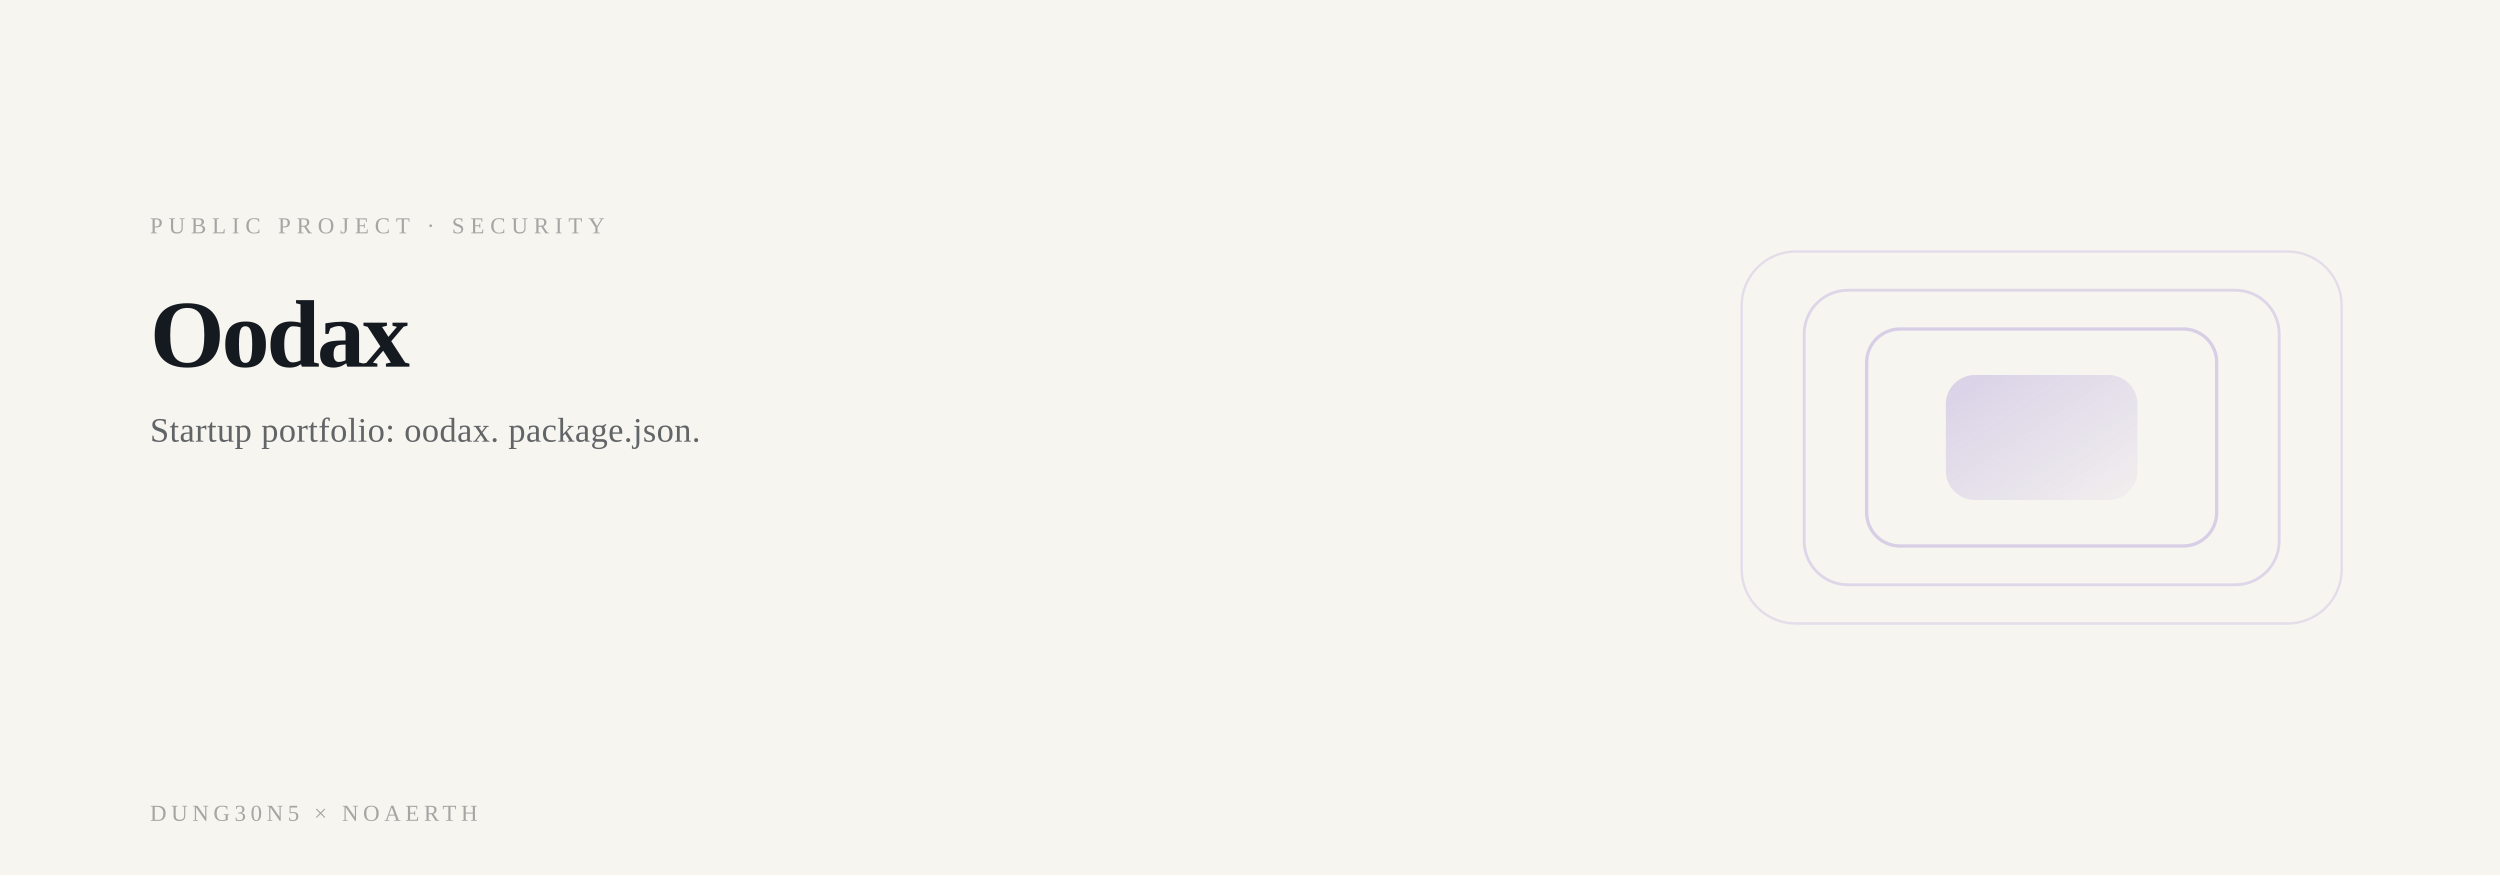
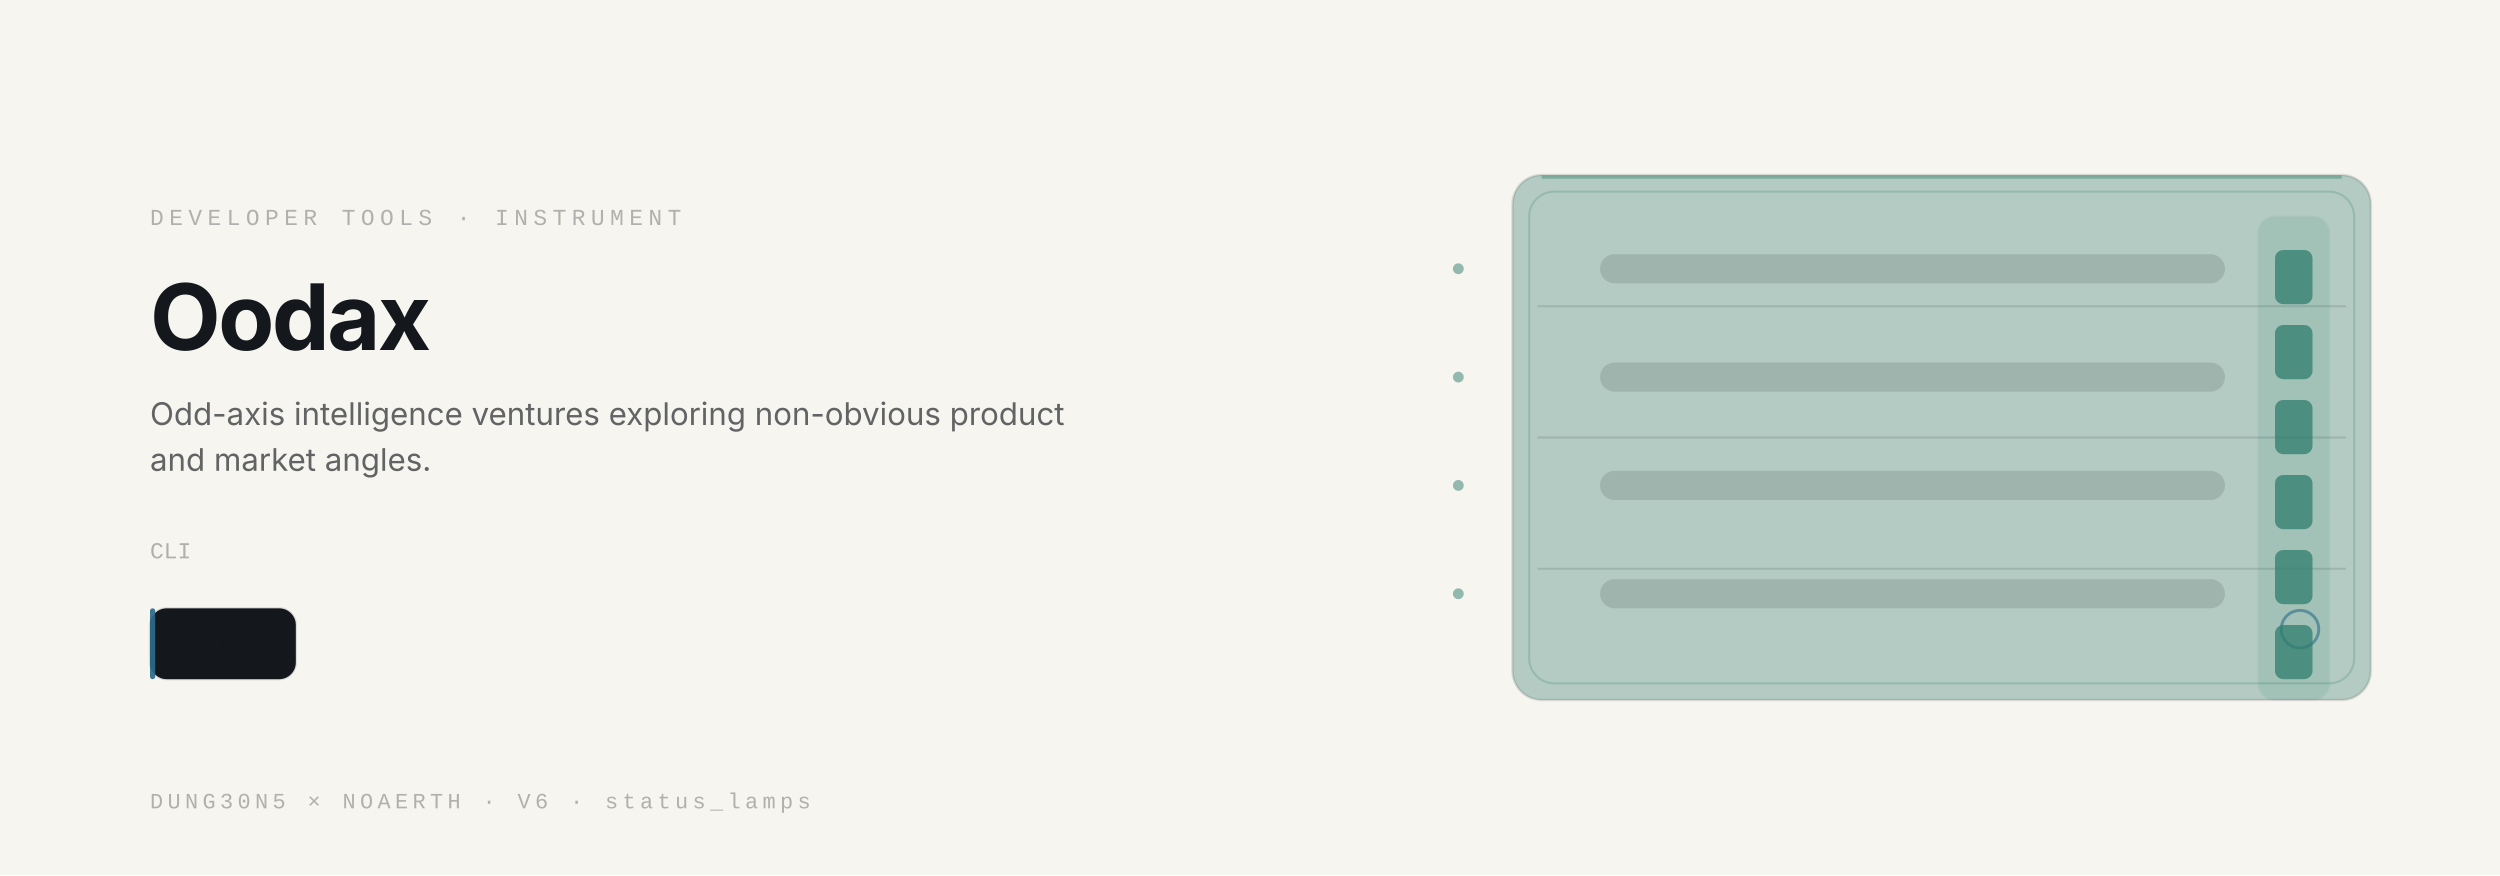
- <svg xmlns="http://www.w3.org/2000/svg" viewBox="0 0 1200 420" width="1200" height="420" role="img" aria-label="Oodax: nested policy frames with a visible boundary edge. Motion depicts policy surfaces assemble into a readable security posture.">
-   <defs>
-     <linearGradient id="hero-oodax-light-a" x1="0" y1="0" x2="1" y2="1">
-       <stop offset="0" stop-color="#9d8bd6" stop-opacity="0.85" />
-       <stop offset="1" stop-color="#9d8bd6" stop-opacity="0.15" />
-     </linearGradient>
-   </defs>
+ <svg xmlns="http://www.w3.org/2000/svg" viewBox="0 0 1200 420" width="1200" height="420" role="img" aria-label="Oodax: a cursor runs this project's real commands and output resolves">
  <rect width="1200" height="420" fill="#f7f5f0" />
-   <rect x="896" y="157.92" width="168" height="104.16" rx="16" fill="none" stroke="#9d8bd6" stroke-width="1.60" opacity="0.36" />
-   <rect x="866" y="139.32" width="228" height="141.36" rx="21" fill="none" stroke="#9d8bd6" stroke-width="1.38" opacity="0.29" />
-   <rect x="836" y="120.72" width="288" height="178.56" rx="26" fill="none" stroke="#9d8bd6" stroke-width="1.16" opacity="0.23" />
-   <rect x="934" y="180" width="92" height="60" rx="14" fill="url(#hero-oodax-light-a)" opacity="0.40" />
-   <text x="72" y="112" fill="#141a205c" font-size="11" letter-spacing="2.8">PUBLIC PROJECT · SECURITY</text>
-   <text x="72" y="176" fill="#141a20" font-size="46" font-weight="660" letter-spacing="-1.4">Oodax</text>
-   <text x="72" y="212" fill="#141a20a8" font-size="16.5" letter-spacing="0.2">Startup portfolio: oodax. package.json.</text>
-   <rect x="72" y="266" width="106" height="40" rx="9" fill="#141a20" fill-opacity="0.05" stroke="#f4efe424" stroke-width="1.1" opacity="0">
-     <animate attributeName="opacity" from="0" to="1" dur="0.5s" begin="0.50s" fill="freeze" />
-   </rect>
-   <rect x="72" y="266" width="2.5" height="40" rx="1.2" fill="#9d8bd6" opacity="0">
-     <animate attributeName="opacity" from="0" to="0.9" dur="0.5s" begin="0.50s" fill="freeze" />
-   </rect>
-   <text x="125" y="291" fill="#141a20" font-size="11.5" text-anchor="middle" font-family="ui-monospace,SFMono-Regular,Menlo,monospace" opacity="0">policy<animate attributeName="opacity" from="0" to="1" dur="0.5s" begin="0.65s" fill="freeze" />
-   </text>
-   <rect x="194" y="266" width="106" height="40" rx="9" fill="#141a20" fill-opacity="0.05" stroke="#f4efe424" stroke-width="1.1" opacity="0">
-     <animate attributeName="opacity" from="0" to="1" dur="0.5s" begin="1.00s" fill="freeze" />
-   </rect>
-   <rect x="194" y="266" width="2.5" height="40" rx="1.2" fill="#9d8bd6" opacity="0">
-     <animate attributeName="opacity" from="0" to="0.9" dur="0.5s" begin="1.00s" fill="freeze" />
-   </rect>
-   <text x="247" y="291" fill="#141a20" font-size="11.5" text-anchor="middle" font-family="ui-monospace,SFMono-Regular,Menlo,monospace" opacity="0">control<animate attributeName="opacity" from="0" to="1" dur="0.5s" begin="1.15s" fill="freeze" />
-   </text>
-   <rect x="316" y="266" width="106" height="40" rx="9" fill="#141a20" fill-opacity="0.05" stroke="#f4efe424" stroke-width="1.1" opacity="0">
-     <animate attributeName="opacity" from="0" to="1" dur="0.5s" begin="1.50s" fill="freeze" />
-   </rect>
-   <rect x="316" y="266" width="2.5" height="40" rx="1.2" fill="#e7c27a" opacity="0">
-     <animate attributeName="opacity" from="0" to="0.9" dur="0.5s" begin="1.50s" fill="freeze" />
-   </rect>
-   <text x="369" y="291" fill="#141a20" font-size="11.5" text-anchor="middle" font-family="ui-monospace,SFMono-Regular,Menlo,monospace" opacity="0">evidence<animate attributeName="opacity" from="0" to="1" dur="0.5s" begin="1.65s" fill="freeze" />
-   </text>
-   <text x="72" y="394" fill="#141a205c" font-size="11" letter-spacing="2.2">DUNG30N5 × NOAERTH</text>
+   <text x="72" y="108" font-family="ui-monospace, SFMono-Regular, Menlo, Monaco, Consolas, 'Liberation Mono', monospace" font-size="11" letter-spacing="2.6" fill="#14171c4f">DEVELOPER TOOLS · INSTRUMENT</text>
+   <text x="72" y="168" font-family="-apple-system, BlinkMacSystemFont, 'Segoe UI', Inter, Helvetica, Arial, sans-serif" font-size="44" font-weight="660" letter-spacing="-1.2" fill="#14171c">Oodax</text>
+   <text x="72" y="204" font-family="-apple-system, BlinkMacSystemFont, 'Segoe UI', Inter, Helvetica, Arial, sans-serif" font-size="15" fill="#14171ca8">Odd-axis intelligence ventures exploring non-obvious product</text>
+   <text x="72" y="226" font-family="-apple-system, BlinkMacSystemFont, 'Segoe UI', Inter, Helvetica, Arial, sans-serif" font-size="15" fill="#14171ca8">and market angles.</text>
+   <text x="72" y="268" font-family="ui-monospace, SFMono-Regular, Menlo, Monaco, Consolas, 'Liberation Mono', monospace" font-size="11" fill="#14171c4f">CLI</text>
+   <rect x="72.0" y="292.0" width="70.0" height="34.0" rx="8" fill="#14171c" stroke="#14171c1f" stroke-width="1.1" />
+   <rect x="72.0" y="292.0" width="2.5" height="34.0" rx="1.2" fill="#2b6a8c" opacity="0.92" />
+   <text x="107.0" y="314" font-family="ui-monospace, SFMono-Regular, Menlo, Monaco, Consolas, 'Liberation Mono', monospace" font-size="11" fill="#14171c" fill-opacity="0.82" text-anchor="middle">cli</text>
+   <rect x="726.0" y="84.0" width="412.0" height="252.0" rx="14" fill="#2f7d6c" fill-opacity="0.34" />
+   <line x1="740.0" y1="85.0" x2="1124.0" y2="85.0" stroke="#2f7d6c" stroke-width="1.6" opacity="0.4" />
+   <rect x="726.0" y="84.0" width="412.0" height="252.0" rx="14" fill="none" stroke="#14171c1f" stroke-width="1.2" />
+   <line x1="738.0" y1="147.0" x2="1126.0" y2="147.0" stroke="#14171c1f" stroke-width="1" />
+   <line x1="738.0" y1="210.0" x2="1126.0" y2="210.0" stroke="#14171c1f" stroke-width="1" />
+   <line x1="738.0" y1="273.0" x2="1126.0" y2="273.0" stroke="#14171c1f" stroke-width="1" />
+   <rect x="734.0" y="92.0" width="396.0" height="236.0" rx="12" fill="none" stroke="#2f7d6c" stroke-width="1" stroke-opacity="0.22" />
+   <circle cx="1104.0" cy="302.0" r="9" fill="none" stroke="#2b6a8c" stroke-width="1.4" opacity="0.6" />
+   <rect x="768" y="122" width="300" height="14" rx="7" fill="#14171c1f" />
+   <circle cx="700.0" cy="129.0" r="2.6" fill="#2f7d6c" opacity="0.5" />
+   <rect x="768" y="174" width="300" height="14" rx="7" fill="#14171c1f" />
+   <circle cx="700.0" cy="181.0" r="2.6" fill="#2f7d6c" opacity="0.5" />
+   <rect x="768" y="226" width="300" height="14" rx="7" fill="#14171c1f" />
+   <circle cx="700.0" cy="233.0" r="2.6" fill="#2f7d6c" opacity="0.5" />
+   <rect x="768" y="278" width="300" height="14" rx="7" fill="#14171c1f" />
+   <circle cx="700.0" cy="285.0" r="2.6" fill="#2f7d6c" opacity="0.5" />
+   <rect x="1084" y="104" width="34" height="232" rx="8" fill="#2f7d6c" opacity="0.13" stroke="#2f7d6c" stroke-width="1.1" stroke-opacity="0.4" />
+   <rect x="1092" y="120" width="18" height="26" rx="4" fill="#2f7d6c" opacity="0.75" />
+   <rect x="1092" y="156" width="18" height="26" rx="4" fill="#2f7d6c" opacity="0.75" />
+   <rect x="1092" y="192" width="18" height="26" rx="4" fill="#2f7d6c" opacity="0.75" />
+   <rect x="1092" y="228" width="18" height="26" rx="4" fill="#2f7d6c" opacity="0.75" />
+   <rect x="1092" y="264" width="18" height="26" rx="4" fill="#2f7d6c" opacity="0.75" />
+   <rect x="1092" y="300" width="18" height="26" rx="4" fill="#2f7d6c" opacity="0.75" />
+   <text x="72" y="388" font-family="ui-monospace, SFMono-Regular, Menlo, Monaco, Consolas, 'Liberation Mono', monospace" font-size="10.5" letter-spacing="2.1" fill="#14171c4f">DUNG30N5 × NOAERTH · V6 · status_lamps</text>
</svg>
